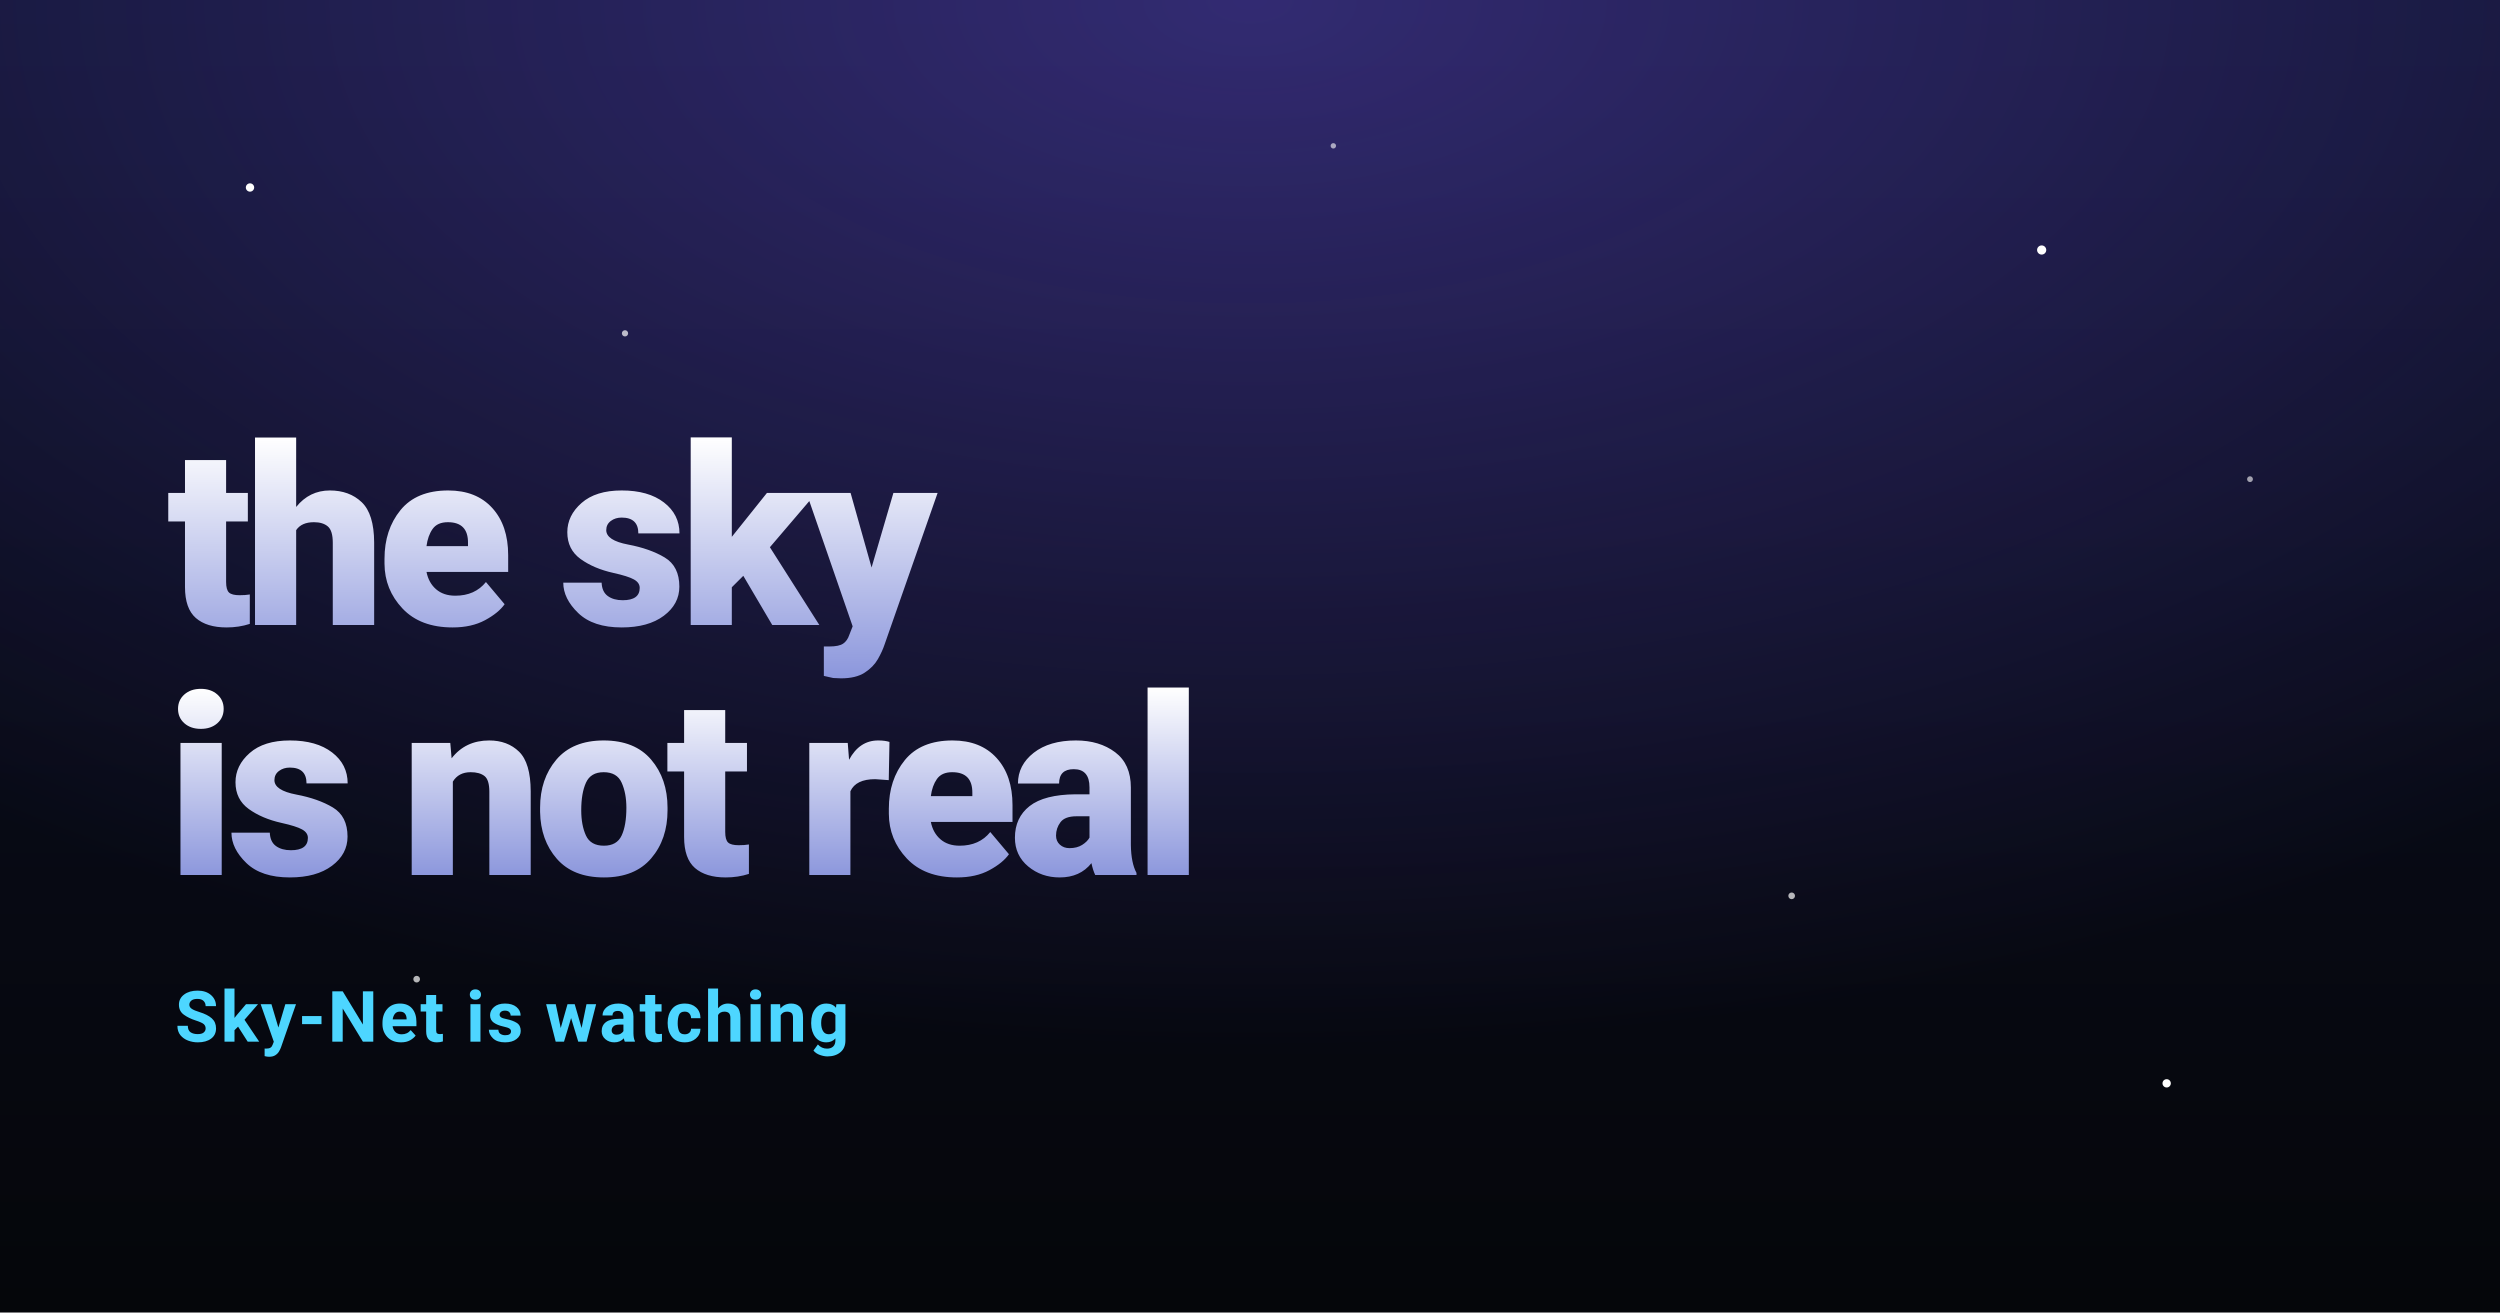
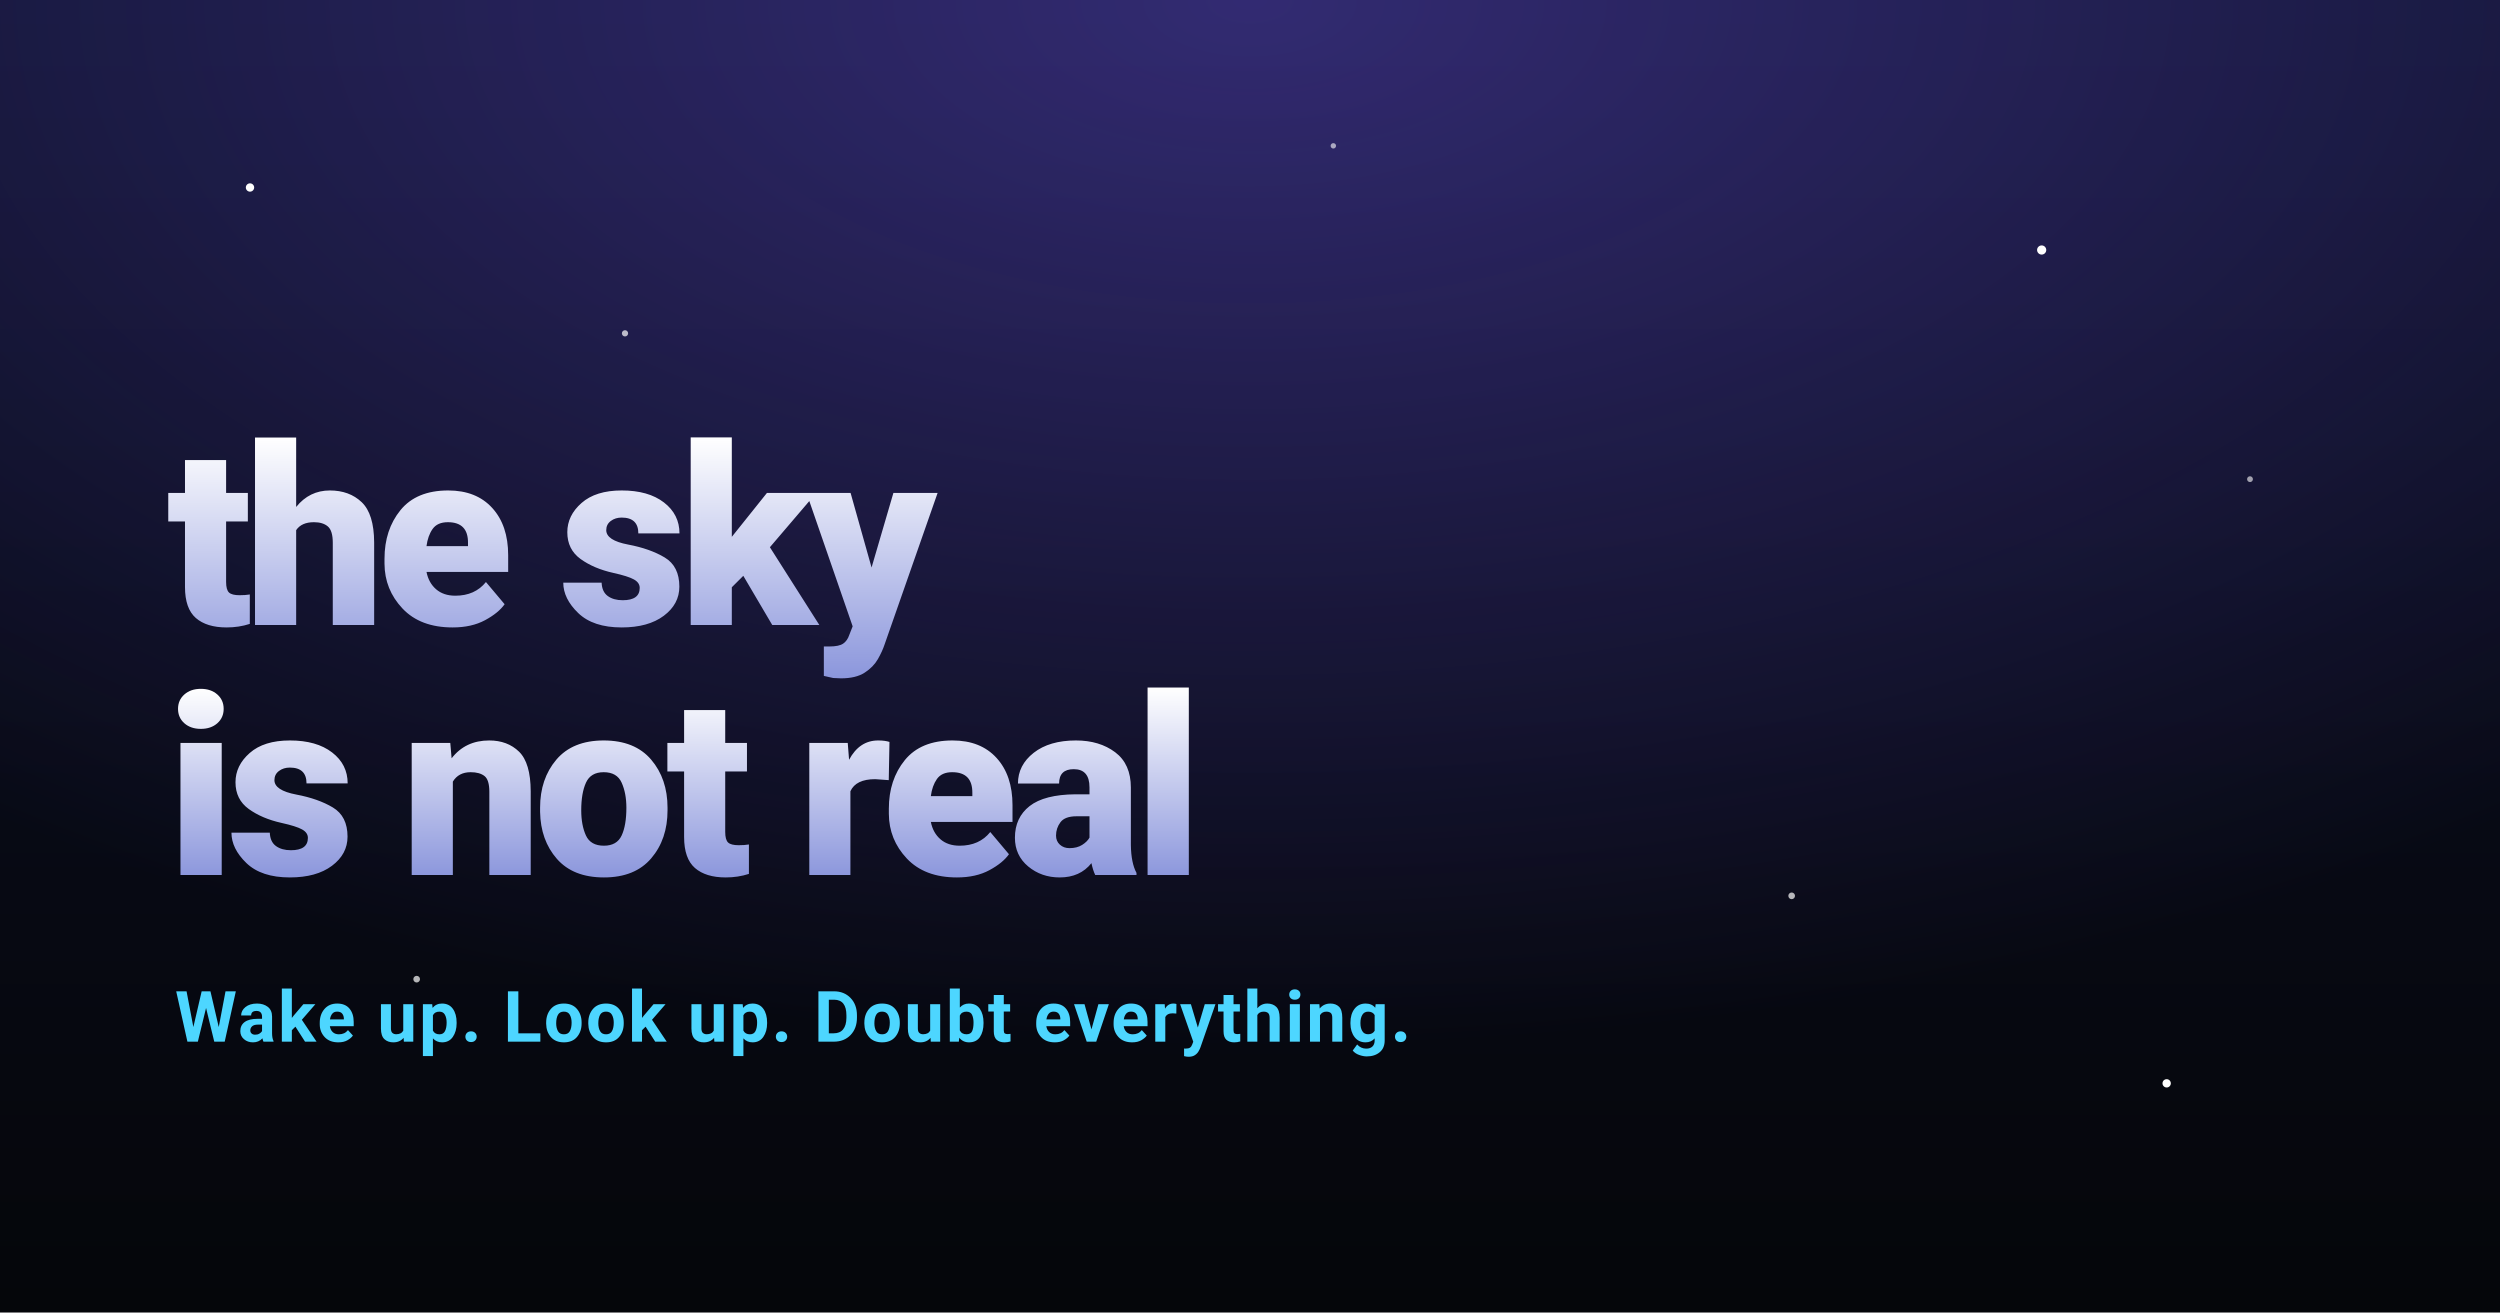
<svg xmlns="http://www.w3.org/2000/svg" width="1200" height="630" viewBox="0 0 1200 630">
  <defs>
    <linearGradient id="bg" x1="0" y1="0" x2="0" y2="1">
      <stop offset="0" stop-color="#0b1026" />
      <stop offset="1" stop-color="#05060a" />
    </linearGradient>
    <radialGradient id="glow" cx="50%" cy="0%" r="80%">
      <stop offset="0" stop-color="#7c5cff" stop-opacity="0.35" />
      <stop offset="1" stop-color="#7c5cff" stop-opacity="0" />
    </radialGradient>
    <linearGradient id="title" x1="0" y1="0" x2="0" y2="1">
      <stop offset="0" stop-color="#ffffff" />
      <stop offset="1" stop-color="#8b96dc" />
    </linearGradient>
  </defs>
  <rect width="1200" height="630" fill="url(#bg)" />
  <rect width="1200" height="630" fill="url(#glow)" />
  <g fill="#ffffff">
    <circle cx="120" cy="90" r="2" />
    <circle cx="300" cy="160" r="1.5" opacity="0.7" />
    <circle cx="980" cy="120" r="2.2" />
    <circle cx="1080" cy="230" r="1.4" opacity="0.6" />
    <circle cx="200" cy="470" r="1.6" opacity="0.7" />
    <circle cx="1040" cy="520" r="2" />
    <circle cx="640" cy="70" r="1.3" opacity="0.6" />
    <circle cx="860" cy="430" r="1.6" opacity="0.7" />
  </g>
  <text x="80" y="300" font-family="system-ui, -apple-system, Segoe UI, Roboto, sans-serif" font-size="120" font-weight="800" letter-spacing="-4" fill="url(#title)">the sky</text>
  <text x="80" y="420" font-family="system-ui, -apple-system, Segoe UI, Roboto, sans-serif" font-size="120" font-weight="800" letter-spacing="-4" fill="url(#title)">is not real</text>
-   <text x="84" y="500" font-family="system-ui, -apple-system, Segoe UI, Roboto, sans-serif" font-size="34" font-weight="600" letter-spacing="1" fill="#4dd6ff">Sky-Net is watching</text>
+   <text x="84" y="500" font-family="system-ui, -apple-system, Segoe UI, Roboto, sans-serif" font-size="34" font-weight="600" letter-spacing="1" fill="#4dd6ff">Wake up. Look up. Doubt everything.</text>
</svg>
